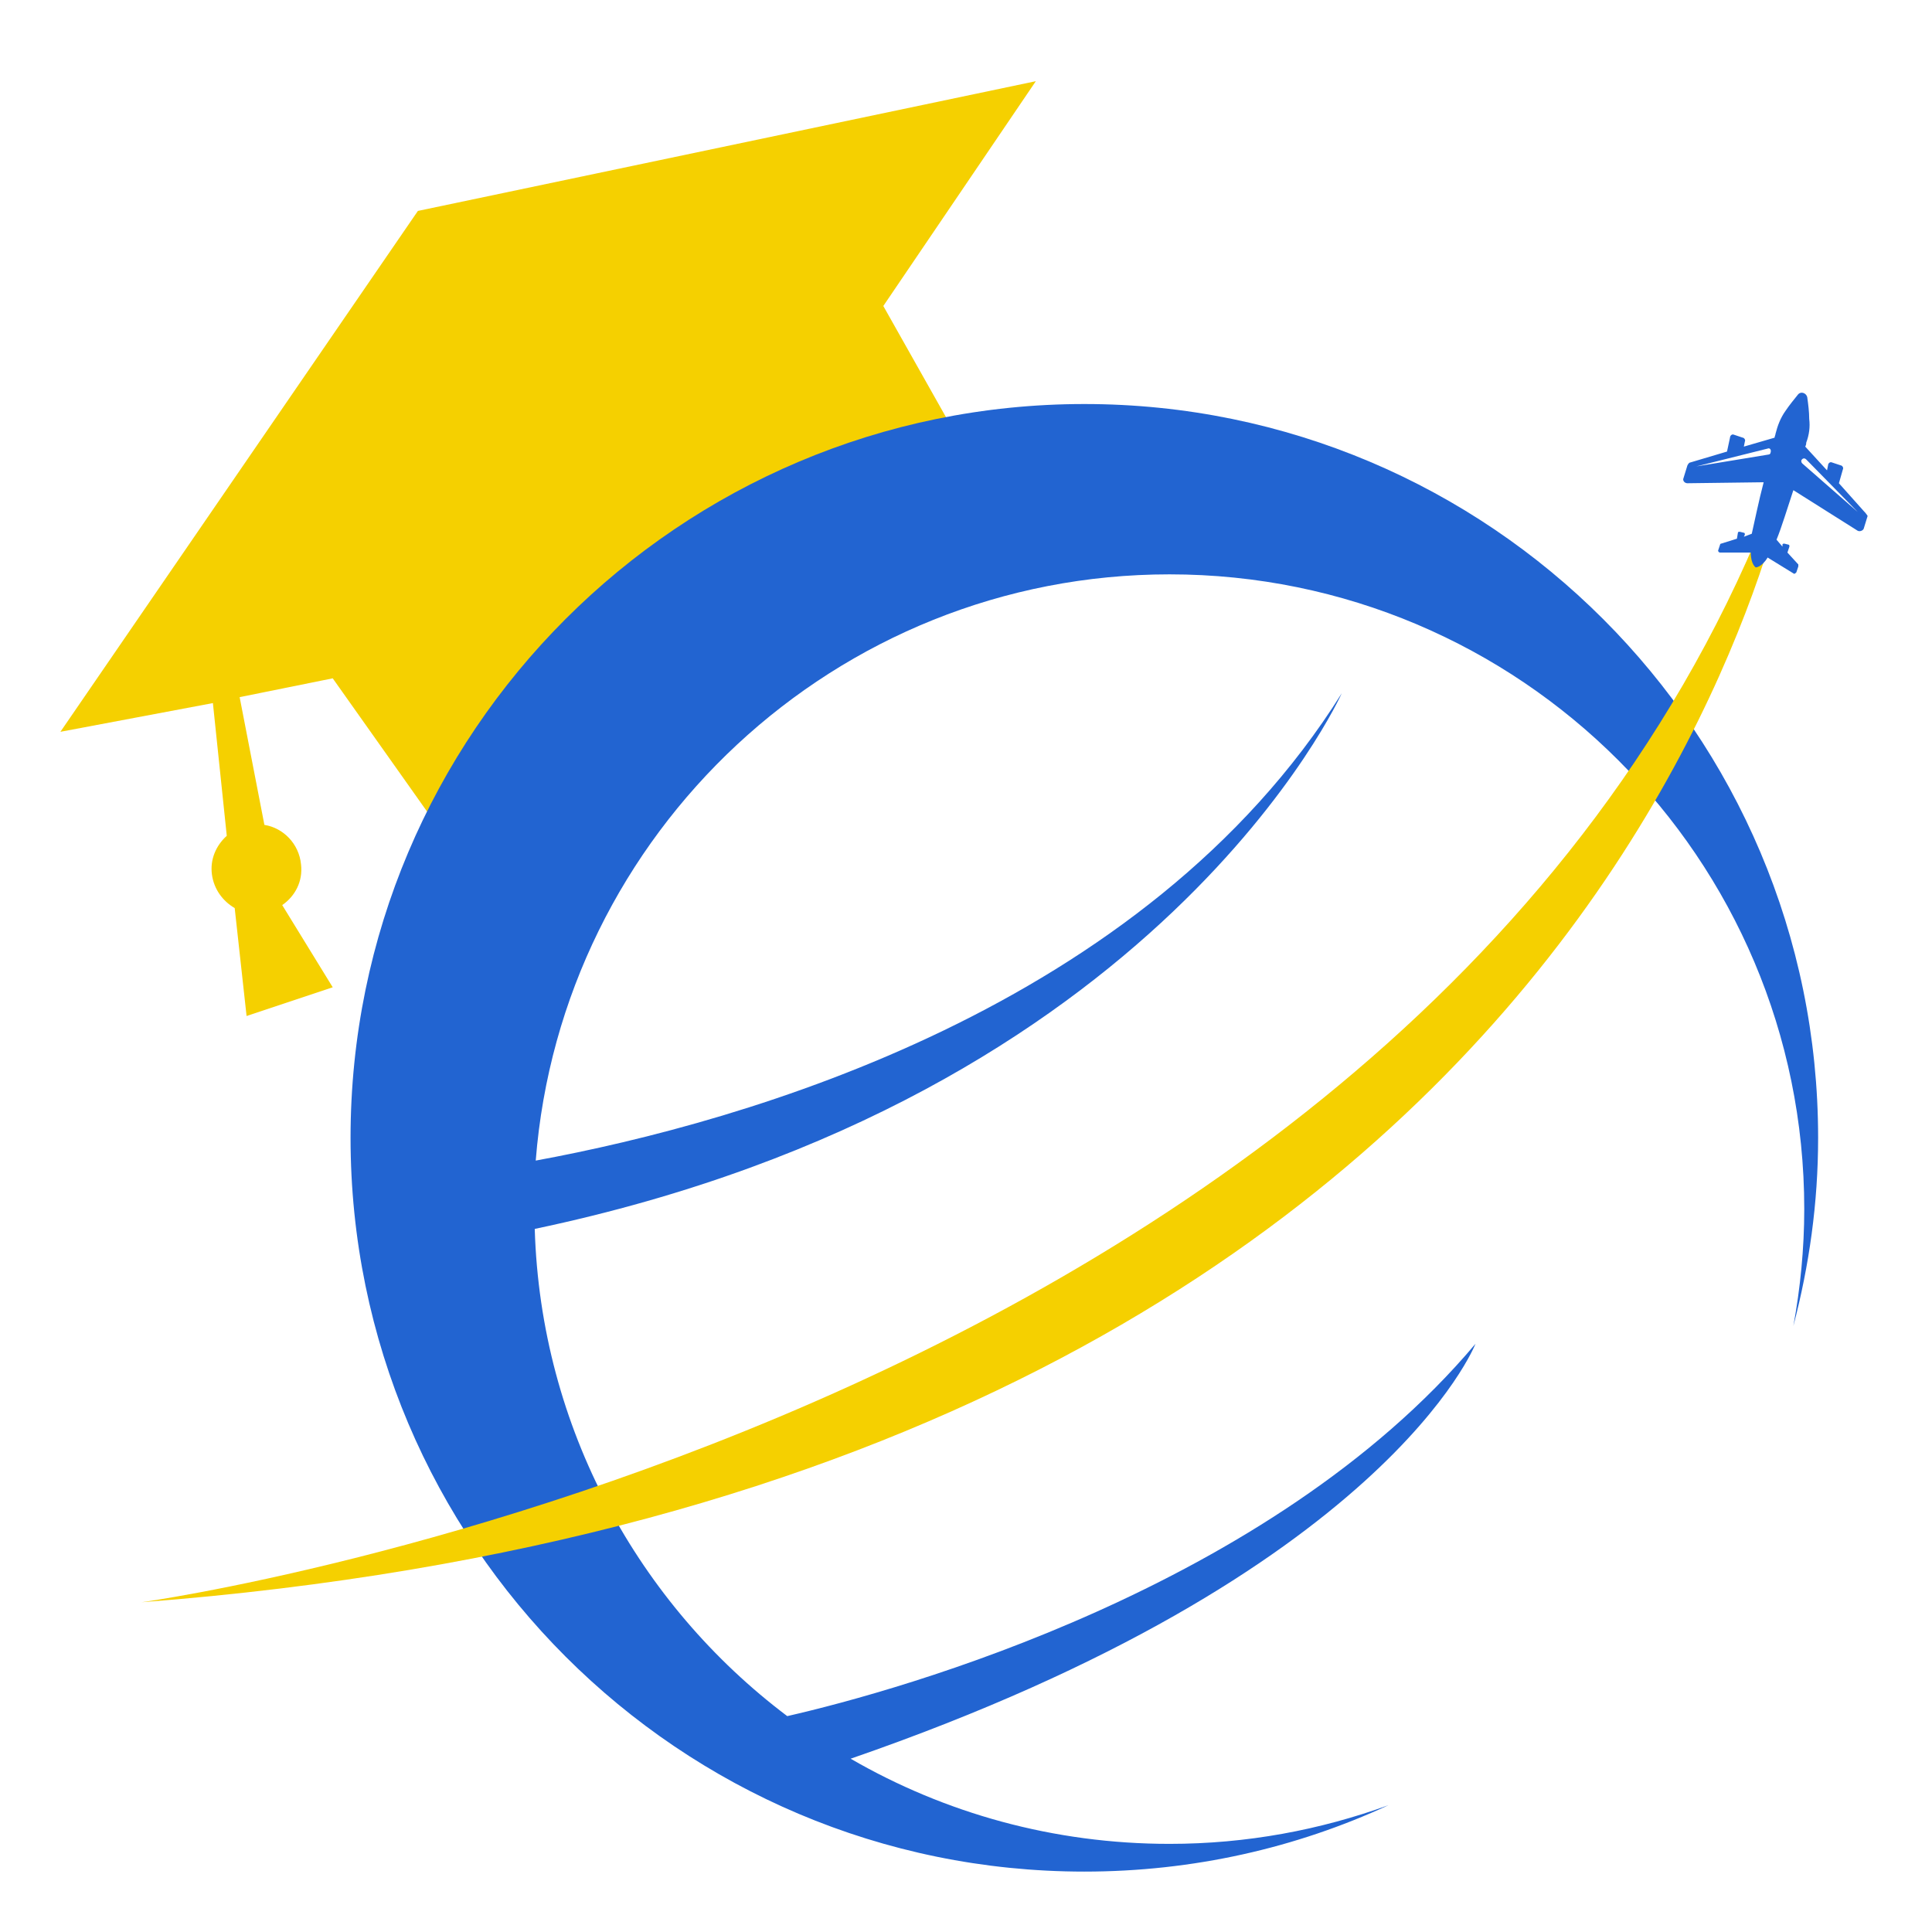
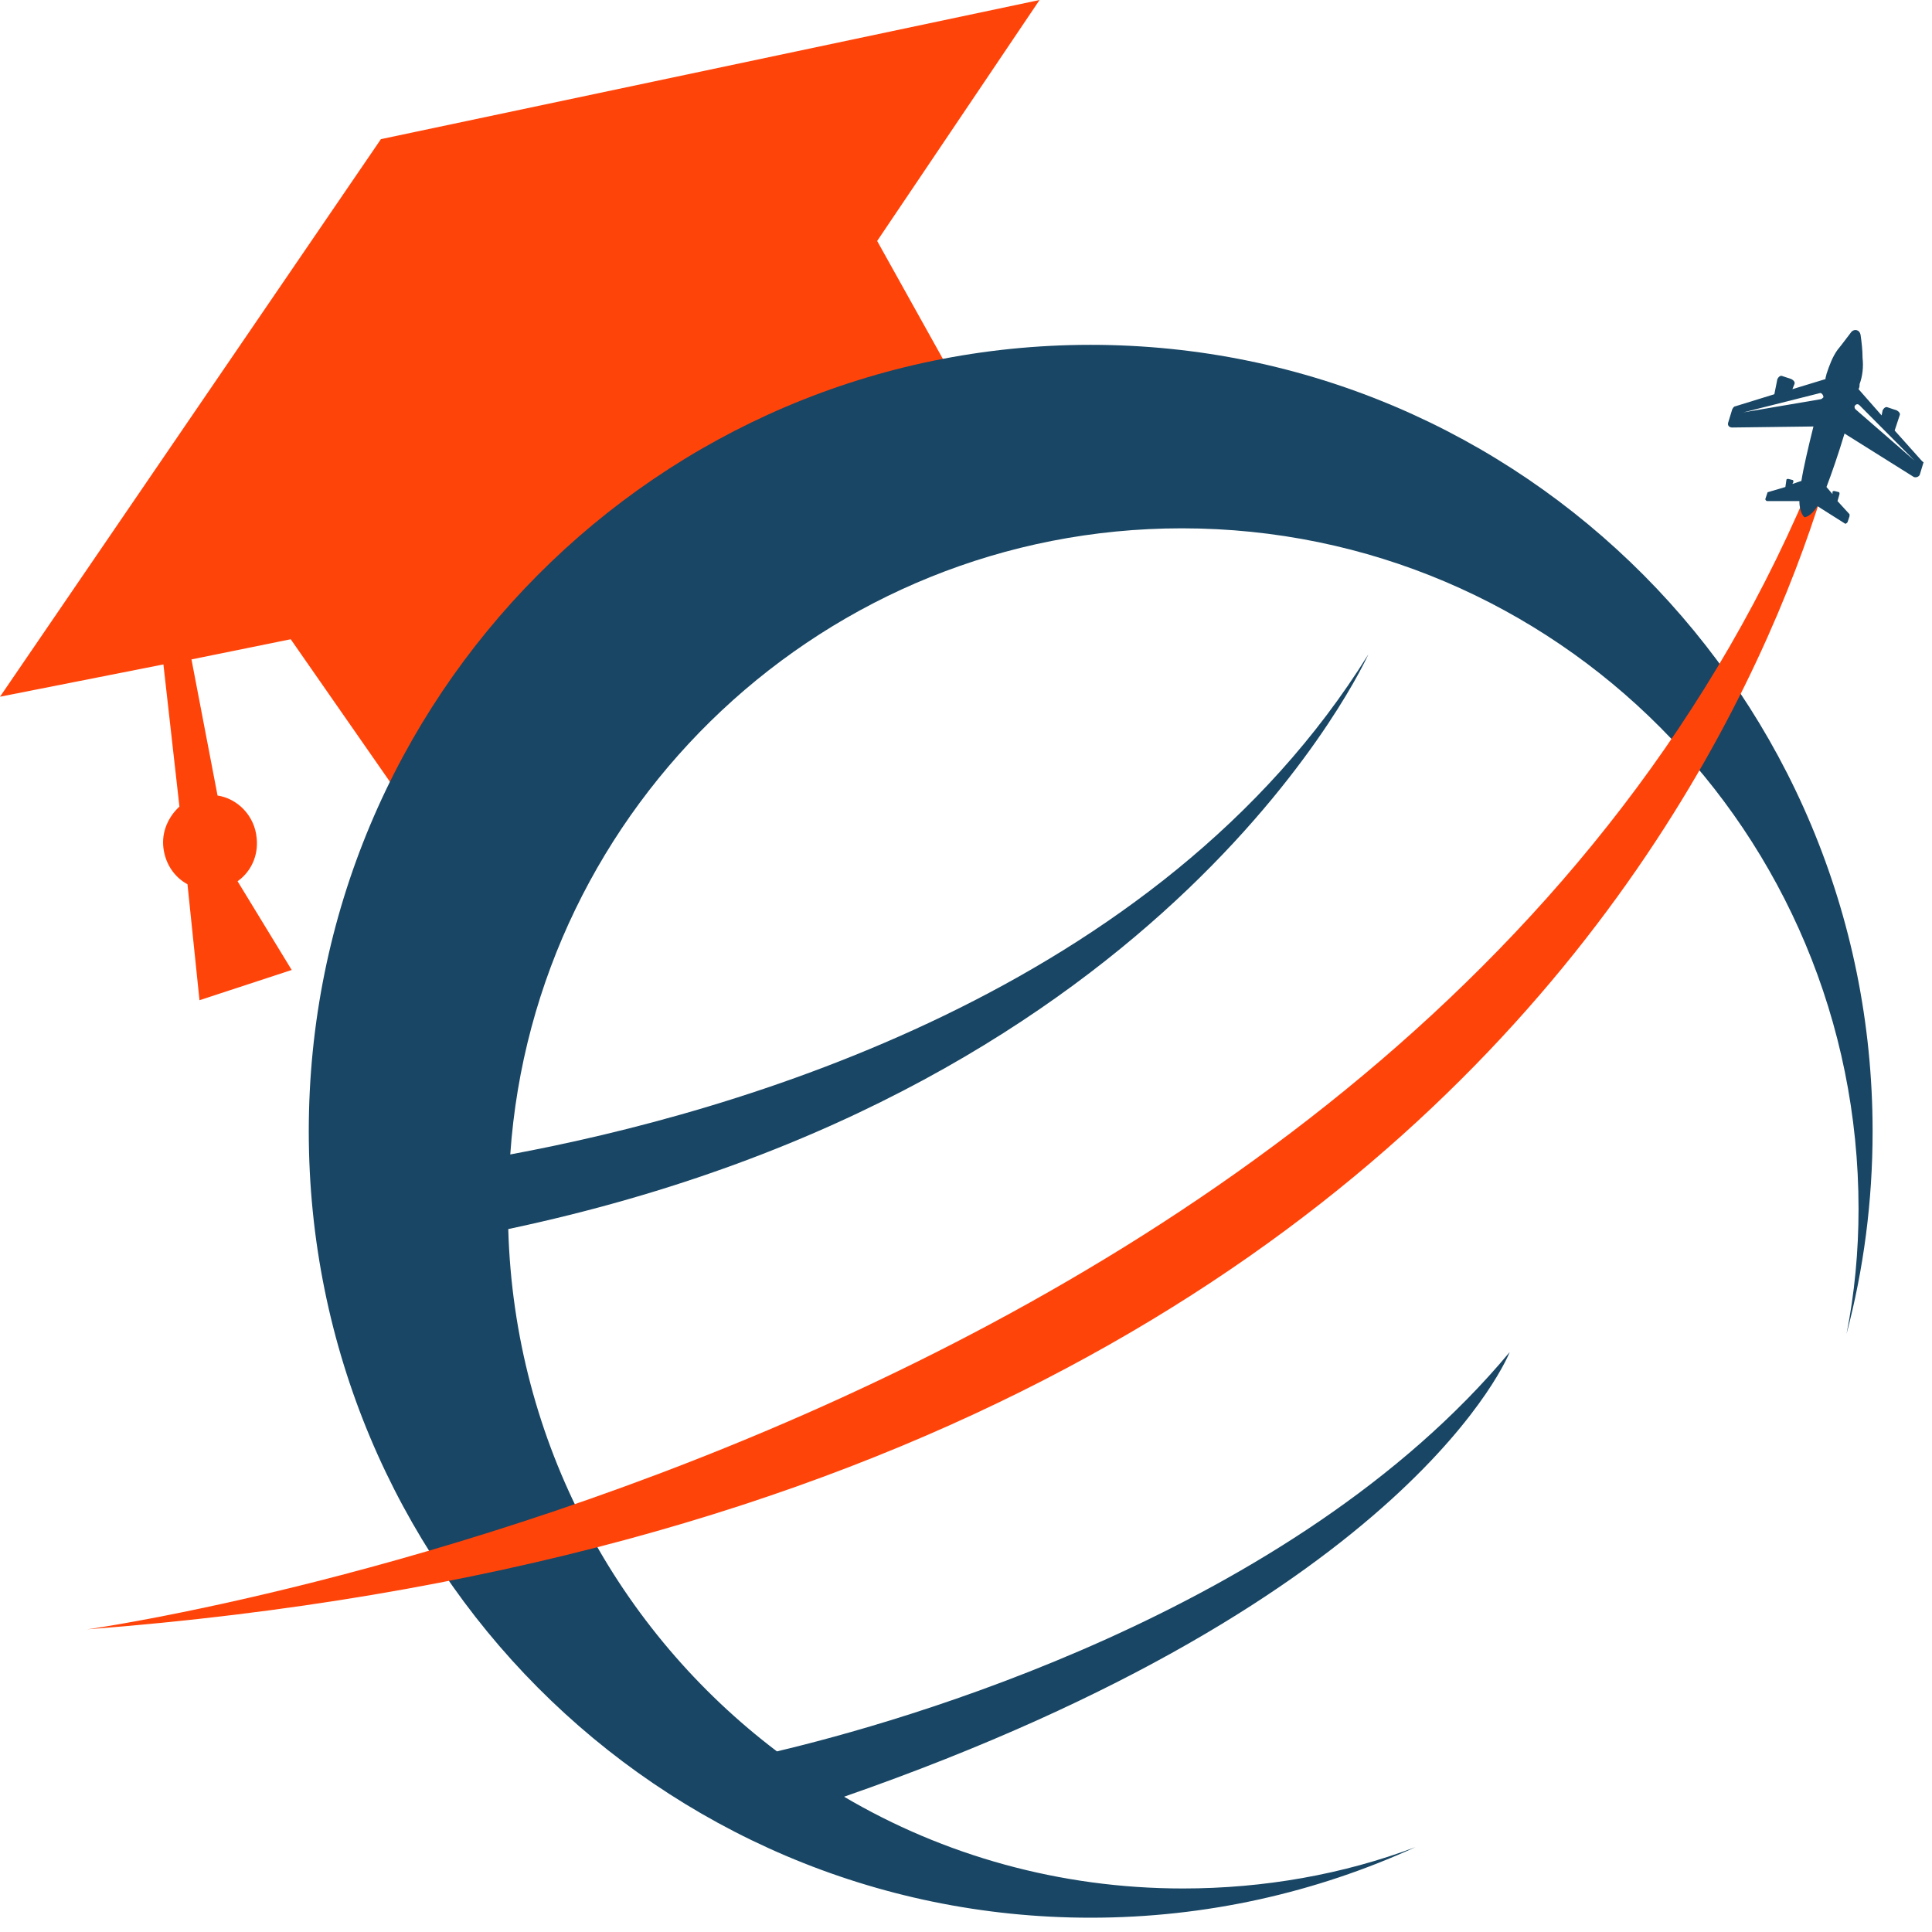
- <svg xmlns="http://www.w3.org/2000/svg" version="1.1" id="Layer_1" x="0px" y="0px" width="195.1px" height="195.1px" viewBox="0 0 195.1 195.1" style="enable-background:new 0 0 195.1 195.1;" xml:space="preserve">
-   <style type="text/css">
- 	.st0{fill:#F5D000;}
- 	.st1{fill:#2264D1;}
- </style>
-   <g>
-     <path class="st0" d="M89.2,30.9l8.4,14.9c0,0-39,2.4-52.6,38.8L33.6,68.5l-9.4,1.9l2.5,12.9c1.9,0.3,3.5,1.9,3.7,4   c0.2,1.7-0.6,3.2-1.9,4.1l5.1,8.3l-8.7,2.9l-1.2-10.9c-1.2-0.7-2.1-1.9-2.3-3.4c-0.2-1.5,0.4-2.9,1.5-3.9l-1.4-13.4L6.1,73.9   l36.1-52.6l62.4-13.1L89.2,30.9z" />
-     <path id="XMLID_00000058565742639830605420000002493226146715005872_" class="st1" d="M183.6,114.9c0-40.9-33.2-74.1-74.1-74.1   c-40.9,0-74.1,33.2-74.1,74.1c0,40.9,33.2,74.1,74.1,74.1c11,0,21.4-2.4,30.7-6.7c-6.9,2.5-14.3,3.9-22.1,3.9   c-11.7,0-22.7-3.1-32.2-8.6c54.1-18.7,63.1-41.9,63.1-41.9c-20.7,24.6-58.1,35-69.5,37.6c-15-11.3-24.9-29.1-25.5-49.2   c63.2-13.3,81.5-54.1,81.5-54.1c-19.9,31.8-60.2,43.3-81.4,47.2C56.7,84.1,84.4,58,118.1,58c35.4,0,64.1,28.7,64.1,64.1   c0,4-0.4,8-1.1,11.8C182.7,127.8,183.6,121.5,183.6,114.9z" />
-     <path id="XMLID_00000023251656606962490760000010520750531684101008_" class="st0" d="M14.3,161.8c0,0,134.8-18.6,167.3-118.7   C181.6,43.1,167.3,150,14.3,161.8z" />
-     <path class="st1" d="M188.2,51.6l-2.5-2.8l0.4-1.4c0.1-0.2-0.1-0.4-0.2-0.4l-0.9-0.3c-0.2-0.1-0.4,0.1-0.4,0.3l-0.1,0.5l-2.2-2.4   c0.1-0.2,0.1-0.3,0.1-0.4c0.3-0.8,0.4-1.6,0.3-2.4c0-0.7-0.1-1.5-0.2-2.2c-0.1-0.4-0.6-0.6-0.9-0.3c-0.4,0.5-0.9,1.1-1.3,1.7   c-0.5,0.7-0.8,1.5-1,2.3c0,0.1-0.1,0.3-0.1,0.4l-3.1,0.9l0.1-0.5c0.1-0.2-0.1-0.4-0.2-0.4l-0.9-0.3c-0.2-0.1-0.4,0.1-0.4,0.3   l-0.3,1.4l-3.7,1.1c-0.1,0-0.2,0.1-0.3,0.3l-0.4,1.3c-0.1,0.2,0.1,0.5,0.4,0.5l7.7-0.1c-0.5,1.9-0.9,3.9-1.2,5.2l-0.8,0.3l0.1-0.2   c0-0.1,0-0.2-0.1-0.2l-0.4-0.1c-0.1,0-0.2,0-0.2,0.1l-0.1,0.6l-1.6,0.5c-0.1,0-0.1,0.1-0.1,0.1l-0.2,0.6c0,0.1,0.1,0.2,0.2,0.2   l3.1,0c0,1.2,0.5,1.5,0.5,1.5s0.6,0,1.2-1l2.6,1.6c0.1,0.1,0.2,0,0.3-0.1l0.2-0.6c0-0.1,0-0.1,0-0.2l-1.1-1.2l0.2-0.6   c0-0.1,0-0.2-0.1-0.2l-0.4-0.1c-0.1,0-0.2,0-0.2,0.1l0,0.2l-0.6-0.7c0.5-1.2,1.1-3.2,1.7-5l6.5,4.1c0.2,0.1,0.5,0,0.6-0.2l0.4-1.3   C188.4,51.8,188.3,51.7,188.2,51.6z M178.6,45.9l-7.3,1.2l7.2-1.8c0.2-0.1,0.4,0.1,0.3,0.4C178.8,45.8,178.7,45.9,178.6,45.9z    M182,46.8c-0.1-0.1-0.1-0.2-0.1-0.3c0.1-0.2,0.3-0.3,0.5-0.1l5.2,5.3L182,46.8z" />
-   </g>
+ <svg xmlns="http://www.w3.org/2000/svg" width="55" height="55" viewBox="0 0 55 55" fill="none">
+   <path d="M24.971 6.86L27.482 11.366C27.482 11.366 15.781 12.084 11.672 23.077L8.276 18.198L5.451 18.772L6.193 22.647C6.763 22.733 7.249 23.221 7.306 23.852C7.363 24.369 7.134 24.828 6.763 25.087L8.304 27.613L5.679 28.474L5.337 25.173C4.966 24.972 4.709 24.599 4.652 24.139C4.595 23.68 4.794 23.25 5.108 22.962L4.652 18.915L0 19.834L10.844 3.961L29.594 0L24.971 6.86Z" fill="#FF440A" />
+   <path d="M53.309 32.205C53.309 19.834 43.349 9.817 31.049 9.817C18.749 9.817 8.79 19.834 8.79 32.205C8.79 44.576 18.749 54.593 31.049 54.593C34.331 54.593 37.47 53.876 40.295 52.584C38.241 53.359 35.986 53.761 33.675 53.761C30.165 53.761 26.854 52.814 24.029 51.149C40.267 45.495 42.978 38.491 42.978 38.491C36.785 45.925 25.513 49.054 22.117 49.858C17.608 46.442 14.64 41.074 14.469 34.989C33.446 30.971 38.954 18.628 38.954 18.628C32.99 28.244 20.861 31.688 14.526 32.865C15.211 22.934 23.515 15.04 33.646 15.04C44.291 15.04 52.909 23.709 52.909 34.415C52.909 35.621 52.795 36.826 52.567 37.974C53.052 36.137 53.309 34.214 53.309 32.205Z" fill="#184664" />
+   <path d="M2.483 46.384C2.483 46.384 42.978 40.758 52.738 10.534C52.709 10.534 48.4 42.854 2.483 46.384Z" fill="#FF440A" />
+   <path d="M54.707 13.117L53.937 12.256L54.079 11.826C54.108 11.768 54.051 11.711 53.994 11.682L53.737 11.596C53.68 11.567 53.623 11.625 53.594 11.682L53.566 11.826L52.909 11.079C52.938 11.022 52.938 10.993 52.938 10.936C53.023 10.706 53.052 10.448 53.023 10.19C53.023 9.96 52.995 9.73 52.966 9.529C52.938 9.386 52.795 9.357 52.709 9.443C52.595 9.587 52.453 9.788 52.31 9.96C52.167 10.161 52.082 10.39 51.996 10.649C51.996 10.678 51.967 10.735 51.967 10.792L51.026 11.079L51.083 10.936C51.111 10.879 51.054 10.821 50.997 10.792L50.74 10.706C50.683 10.678 50.626 10.735 50.598 10.792L50.512 11.223L49.399 11.567C49.37 11.567 49.342 11.596 49.313 11.653L49.199 12.027C49.171 12.113 49.228 12.17 49.313 12.17L51.625 12.141C51.482 12.716 51.34 13.318 51.282 13.691L51.026 13.777L51.054 13.72C51.054 13.691 51.054 13.663 51.026 13.663L50.911 13.634C50.883 13.634 50.855 13.634 50.855 13.663L50.826 13.864L50.341 14.007C50.312 14.007 50.312 14.036 50.312 14.036L50.255 14.208C50.255 14.237 50.284 14.265 50.312 14.265H51.225C51.225 14.61 51.368 14.725 51.368 14.725C51.368 14.725 51.539 14.725 51.739 14.409L52.51 14.897C52.538 14.926 52.567 14.897 52.595 14.868L52.652 14.696C52.652 14.667 52.652 14.667 52.652 14.639L52.31 14.265L52.367 14.065C52.367 14.036 52.367 14.007 52.338 14.007L52.224 13.978C52.196 13.978 52.167 13.978 52.167 14.007V14.065L51.996 13.864C52.139 13.491 52.338 12.916 52.51 12.342L54.479 13.577C54.536 13.605 54.621 13.577 54.65 13.519L54.764 13.146C54.764 13.175 54.736 13.146 54.707 13.117ZM51.825 11.366L49.627 11.74L51.796 11.194C51.853 11.165 51.91 11.252 51.91 11.309C51.882 11.338 51.853 11.366 51.825 11.366ZM52.824 11.653C52.795 11.625 52.795 11.596 52.795 11.567C52.824 11.51 52.881 11.481 52.938 11.539L54.507 13.117L52.824 11.653Z" fill="#184664" />
</svg>
